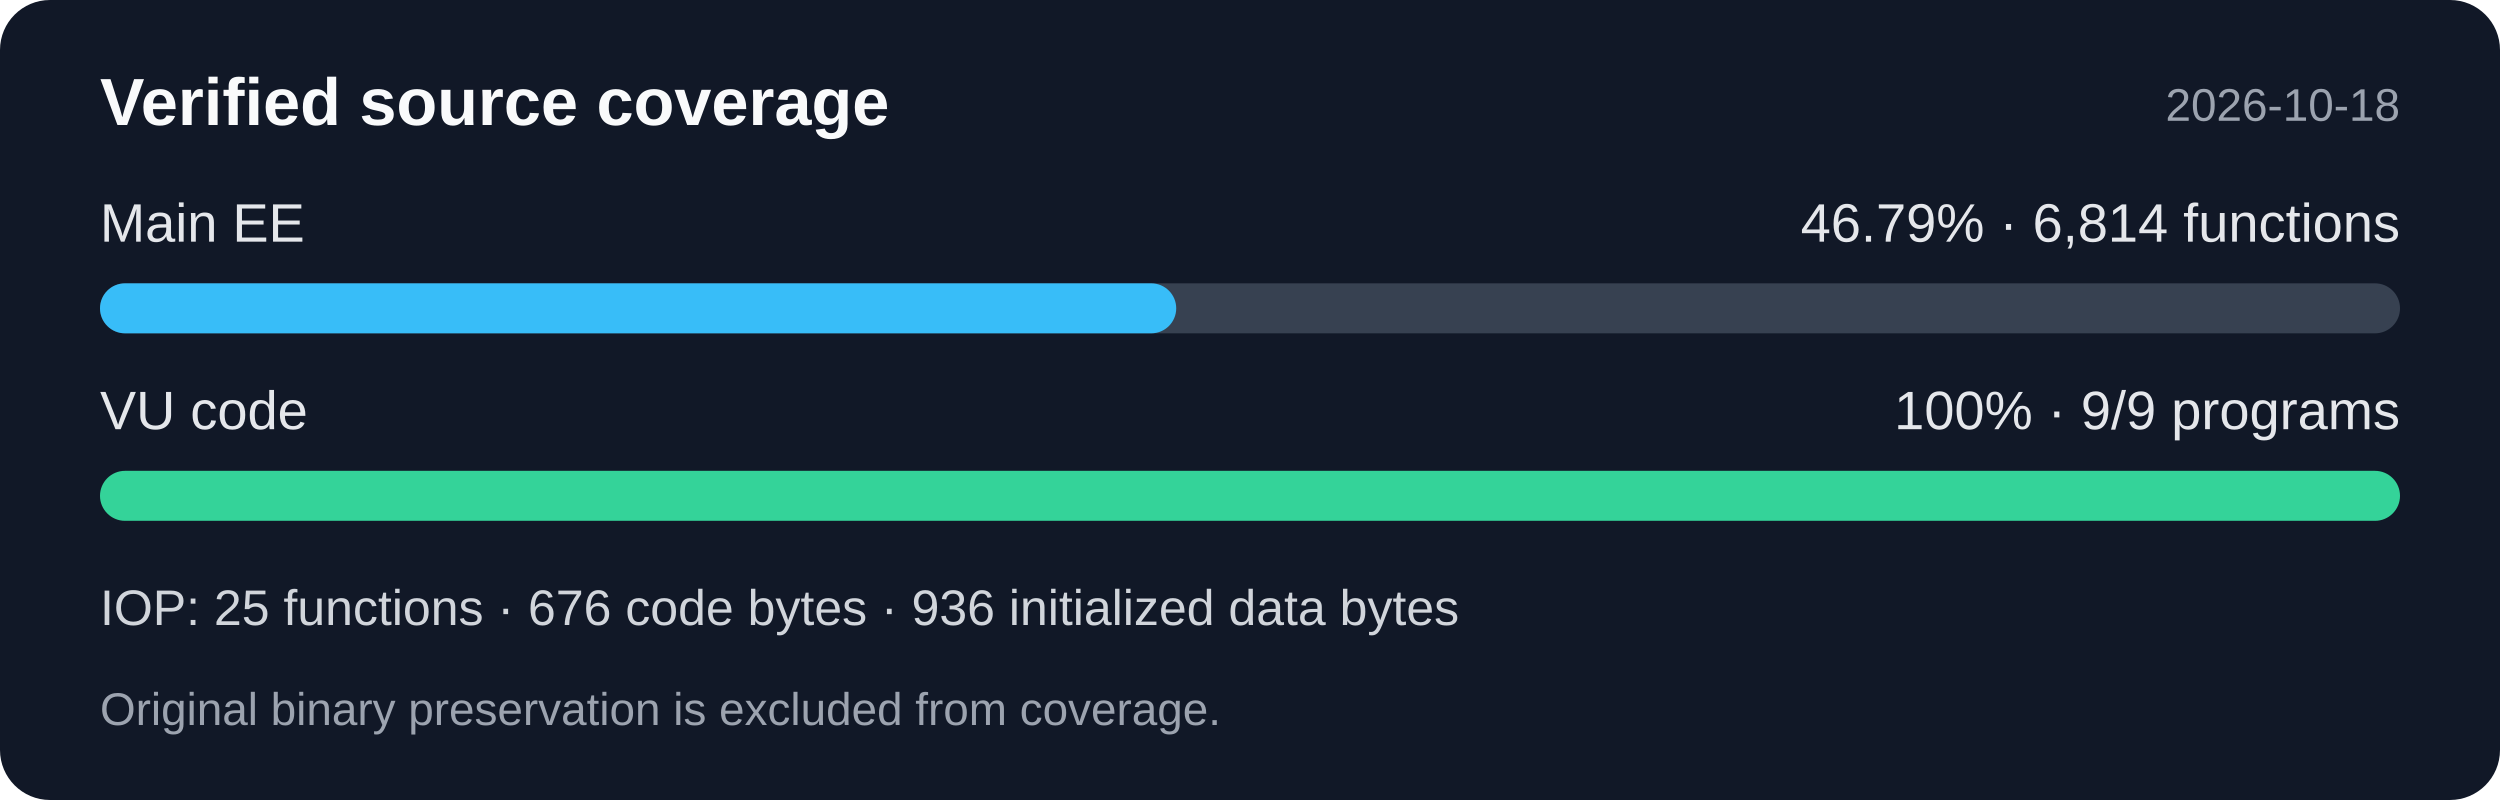
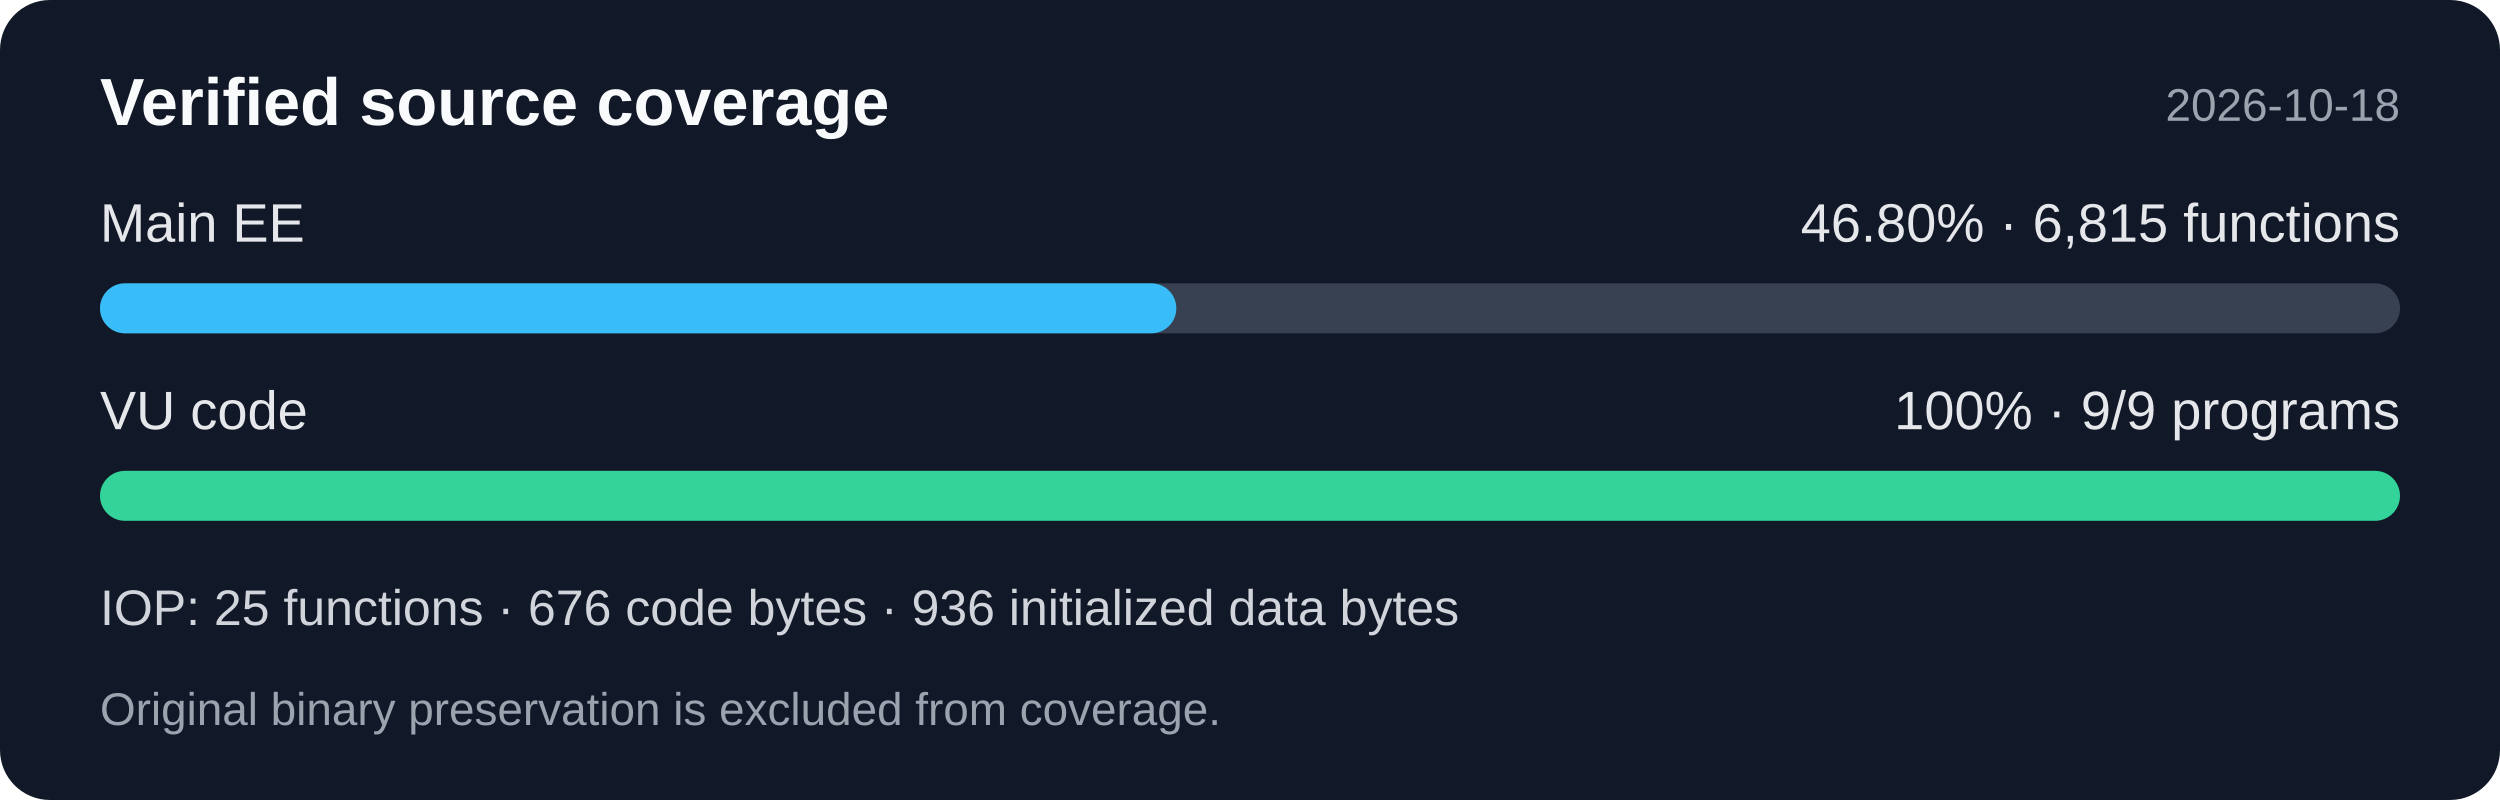
<svg xmlns="http://www.w3.org/2000/svg" width="600" height="192" viewBox="0 0 600 192" role="img" aria-labelledby="title desc">
  <rect width="600" height="192" rx="12" fill="#111827" />
  <g font-family="Segoe UI,Arial,sans-serif">
    <text x="24" y="30" fill="#f9fafb" font-size="16" font-weight="600">Verified source coverage</text>
    <text x="576" y="29" fill="#9ca3af" font-size="11" text-anchor="end">2026-10-18</text>
    <text x="24" y="58" fill="#e5e7eb" font-size="13">Main EE</text>
-     <text x="576" y="58" fill="#e5e7eb" font-size="13" text-anchor="end">46.79% · 6,814 functions</text>
+     <text x="576" y="58" fill="#e5e7eb" font-size="13" text-anchor="end">46.80% · 6,815 functions</text>
    <rect x="24" y="68" width="552" height="12" rx="6" fill="#374151" />
-     <rect x="24" y="68" width="258.293" height="12" rx="6" fill="#38bdf8" />
+     <rect x="24" y="68" width="258.32" height="12" rx="6" fill="#38bdf8" />
    <text x="24" y="103" fill="#e5e7eb" font-size="13">VU code</text>
    <text x="576" y="103" fill="#e5e7eb" font-size="13" text-anchor="end">100% · 9/9 programs</text>
    <rect x="24" y="113" width="552" height="12" rx="6" fill="#34d399" />
    <text x="24" y="150" fill="#d1d5db" font-size="12">IOP: 25 functions · 676 code bytes · 936 initialized data bytes</text>
    <text x="24" y="174" fill="#9ca3af" font-size="11">Original binary preservation is excluded from coverage.</text>
  </g>
</svg>
